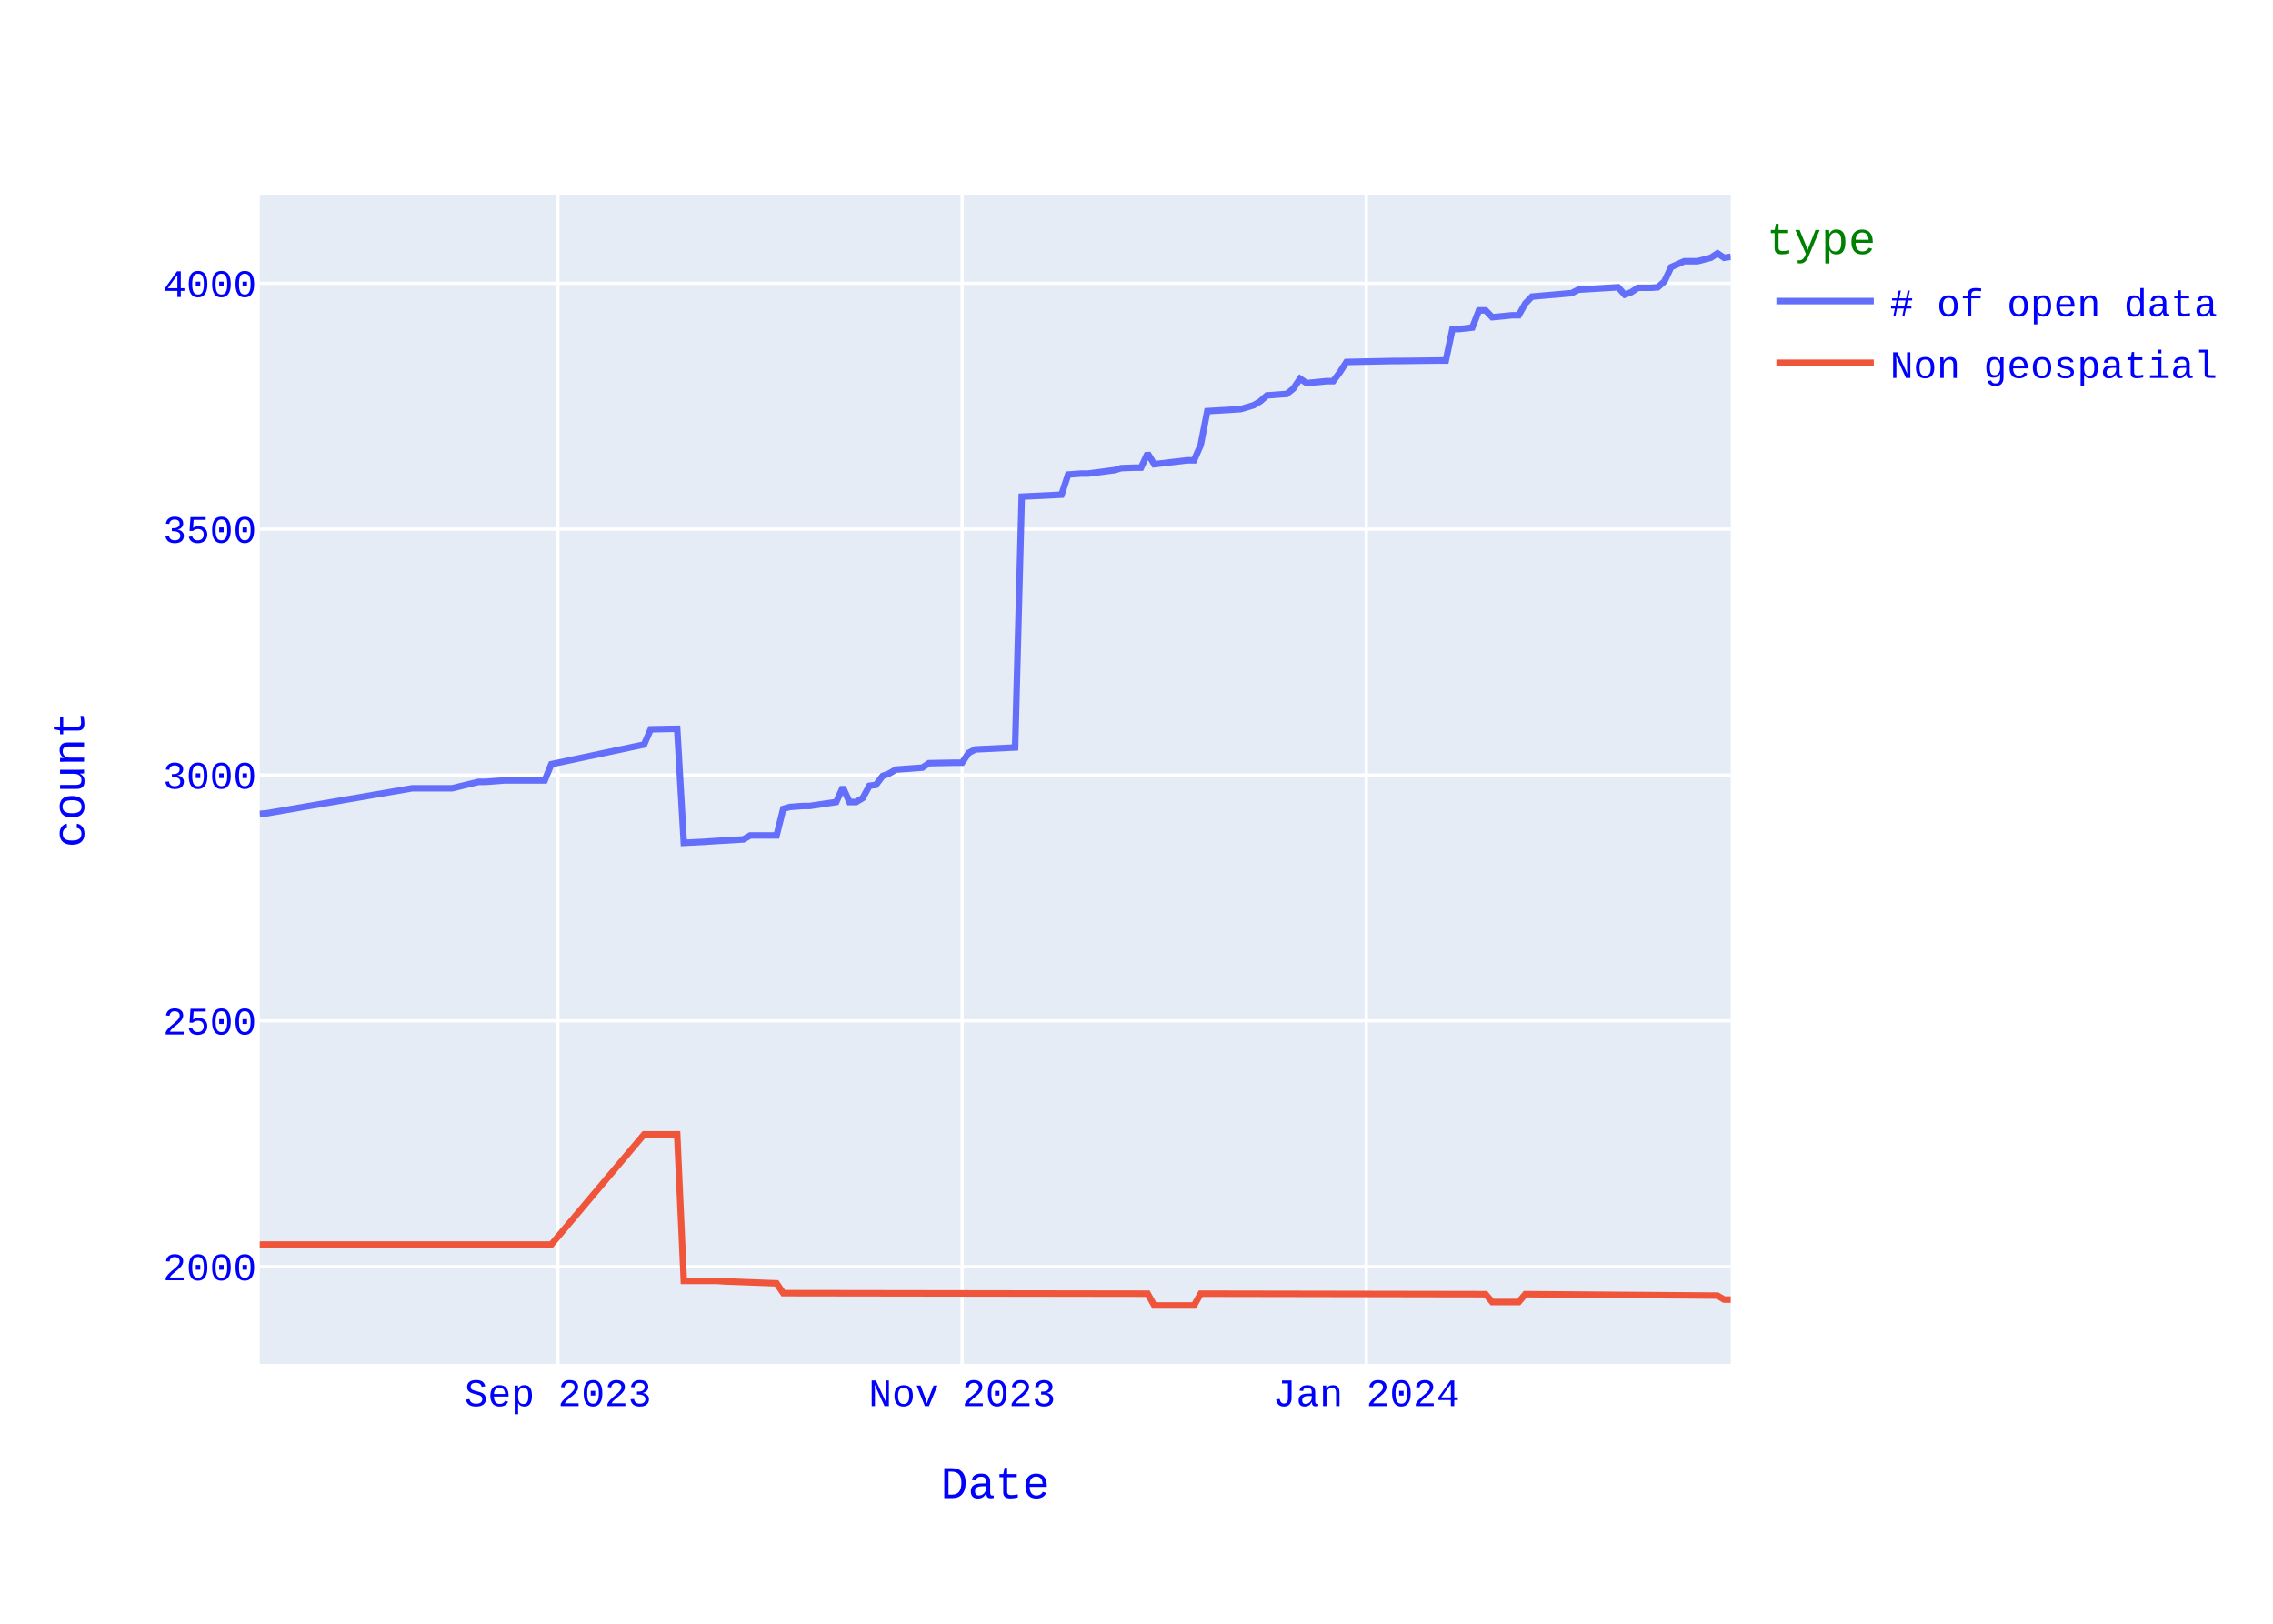
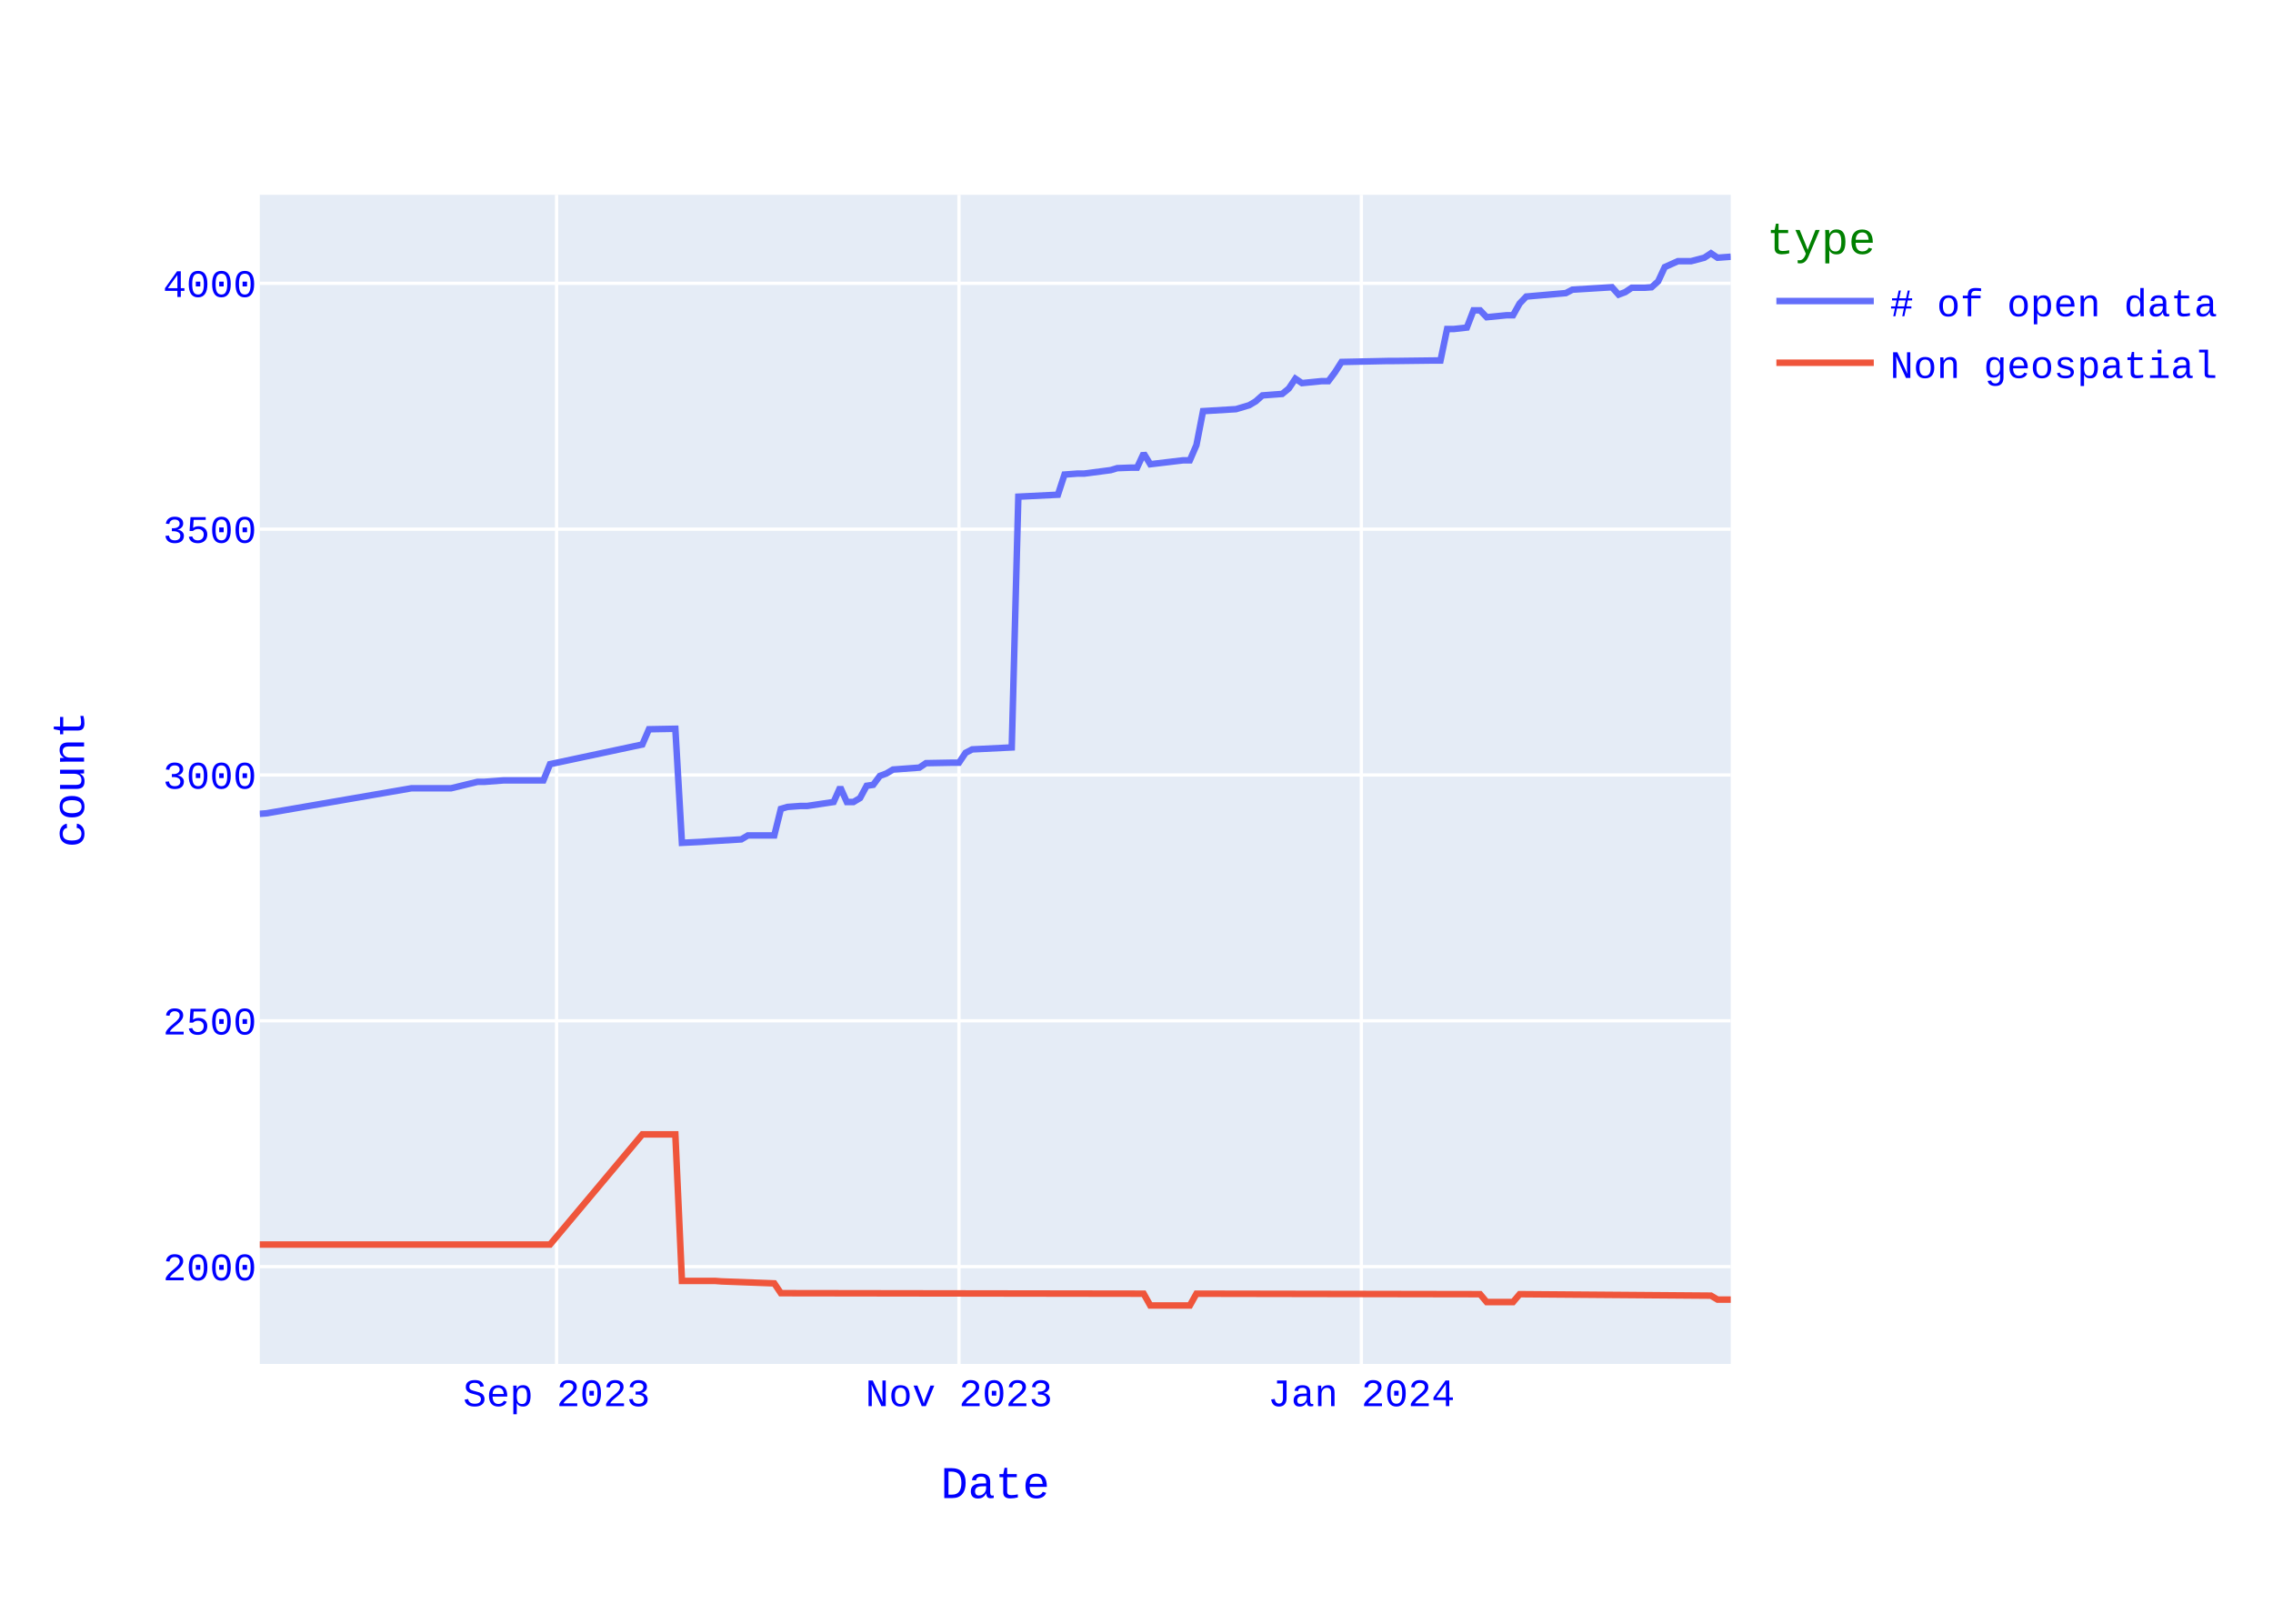
<svg xmlns="http://www.w3.org/2000/svg" class="main-svg" width="700" height="500" style="" viewBox="0 0 700 500">
  <rect x="0" y="0" width="700" height="500" style="fill: rgb(255, 255, 255); fill-opacity: 1;" />
-   <defs id="defs-171b3d">
+   <defs id="defs-216089">
    <g class="clips">
-       <clipPath id="clip171b3dxyplot" class="plotclip">
+       <clipPath id="clip216089xyplot" class="plotclip">
        <rect width="453" height="360" />
      </clipPath>
-       <clipPath class="axesclip" id="clip171b3dx">
+       <clipPath class="axesclip" id="clip216089x">
        <rect x="80" y="0" width="453" height="500" />
      </clipPath>
-       <clipPath class="axesclip" id="clip171b3dy">
+       <clipPath class="axesclip" id="clip216089y">
        <rect x="0" y="60" width="700" height="360" />
      </clipPath>
-       <clipPath class="axesclip" id="clip171b3dxy">
+       <clipPath class="axesclip" id="clip216089xy">
        <rect x="80" y="60" width="453" height="360" />
      </clipPath>
    </g>
    <g class="gradients" />
    <g class="patterns" />
  </defs>
  <g class="bglayer">
    <rect class="bg" x="80" y="60" width="453" height="360" style="fill: rgb(229, 236, 246); fill-opacity: 1; stroke-width: 0;" />
  </g>
  <g class="layer-below">
    <g class="imagelayer" />
    <g class="shapelayer" />
  </g>
  <g class="cartesianlayer">
    <g class="subplot xy">
      <g class="layer-subplot">
        <g class="shapelayer" />
        <g class="imagelayer" />
      </g>
      <g class="minor-gridlayer">
        <g class="x" />
        <g class="y" />
      </g>
      <g class="gridlayer">
        <g class="x">
-           <path class="xgrid crisp" transform="translate(171.82,0)" d="M0,60v360" style="stroke: rgb(255, 255, 255); stroke-opacity: 1; stroke-width: 1px;" />
-           <path class="xgrid crisp" transform="translate(296.3,0)" d="M0,60v360" style="stroke: rgb(255, 255, 255); stroke-opacity: 1; stroke-width: 1px;" />
-           <path class="xgrid crisp" transform="translate(420.77,0)" d="M0,60v360" style="stroke: rgb(255, 255, 255); stroke-opacity: 1; stroke-width: 1px;" />
+           <path class="xgrid crisp" transform="translate(171.41,0)" d="M0,60v360" style="stroke: rgb(255, 255, 255); stroke-opacity: 1; stroke-width: 1px;" />
+           <path class="xgrid crisp" transform="translate(295.33,0)" d="M0,60v360" style="stroke: rgb(255, 255, 255); stroke-opacity: 1; stroke-width: 1px;" />
+           <path class="xgrid crisp" transform="translate(419.24,0)" d="M0,60v360" style="stroke: rgb(255, 255, 255); stroke-opacity: 1; stroke-width: 1px;" />
        </g>
        <g class="y">
          <path class="ygrid crisp" transform="translate(0,390.04)" d="M80,0h453" style="stroke: rgb(255, 255, 255); stroke-opacity: 1; stroke-width: 1px;" />
          <path class="ygrid crisp" transform="translate(0,314.34)" d="M80,0h453" style="stroke: rgb(255, 255, 255); stroke-opacity: 1; stroke-width: 1px;" />
          <path class="ygrid crisp" transform="translate(0,238.64)" d="M80,0h453" style="stroke: rgb(255, 255, 255); stroke-opacity: 1; stroke-width: 1px;" />
          <path class="ygrid crisp" transform="translate(0,162.94)" d="M80,0h453" style="stroke: rgb(255, 255, 255); stroke-opacity: 1; stroke-width: 1px;" />
          <path class="ygrid crisp" transform="translate(0,87.24)" d="M80,0h453" style="stroke: rgb(255, 255, 255); stroke-opacity: 1; stroke-width: 1px;" />
        </g>
      </g>
      <g class="zerolinelayer" />
      <path class="xlines-below" />
      <path class="ylines-below" />
      <g class="overlines-below" />
      <g class="xaxislayer-below" />
      <g class="yaxislayer-below" />
      <g class="overaxes-below" />
-       <g class="plot" transform="translate(80,60)" clip-path="url(#clip171b3dxyplot)">
+       <g class="plot" transform="translate(80,60)" clip-path="url(#clip216089xyplot)">
        <g class="scatterlayer mlayer">
-           <g class="trace scatter trace14a1b2" style="stroke-miterlimit: 2; opacity: 1;">
+           <g class="trace scatter trace41ecf3" style="stroke-miterlimit: 2; opacity: 1;">
            <g class="fills" />
            <g class="errorbars" />
            <g class="lines">
-               <path class="js-line" d="M453,19.06L450.96,19.36L448.92,18L446.88,19.36L442.8,20.42L438.72,20.42L436.68,21.33L434.64,22.24L432.59,26.63L430.55,28.45L428.51,28.6L424.43,28.6L422.39,29.96L420.35,30.72L418.31,28.45L406.07,29.2L404.03,30.26L391.78,31.32L389.74,33.44L387.7,37.08L385.66,37.08L379.54,37.68L377.5,35.56L375.46,35.56L373.42,40.86L369.34,41.32L367.3,41.32L365.26,51.01L363.22,51.01L350.97,51.16L348.93,51.16L334.65,51.46L332.61,54.64L330.57,57.36L328.53,57.36L322.41,57.97L320.36,56.61L318.32,59.64L316.28,61.3L310.16,61.76L308.12,63.57L306.08,64.78L302,65.99L291.8,66.6L289.76,77.05L287.72,81.74L285.68,81.74L275.47,82.95L273.43,79.62L271.39,84.01L269.35,84.01L265.27,84.16L263.23,84.77L255.07,85.83L253.03,85.83L248.95,86.13L246.91,92.34L234.66,92.94L232.62,170.16L220.38,170.76L218.34,171.82L216.3,174.85L214.26,174.85L206.09,175L204.05,176.37L195.89,176.97L193.85,178.18L191.81,178.94L189.77,181.67L187.73,181.97L185.69,185.75L183.65,186.96L181.61,186.96L179.57,182.42L177.53,186.96L169.36,188.18L167.32,188.18L163.24,188.48L161.2,189.08L159.16,197.26L157.12,197.26L151,197.26L148.96,198.47L138.76,199.08L136.72,199.23L130.59,199.53L128.55,164.41L120.39,164.56L118.35,169.25L89.78,175.31L87.74,180.3L77.54,180.3L75.5,180.3L69.38,180.76L67.34,180.76L59.18,182.73L57.14,182.73L46.93,182.73L2.04,190.45L0,190.6" style="vector-effect: none; fill: none; stroke: rgb(99, 110, 250); stroke-opacity: 1; stroke-width: 2px; opacity: 1;" />
+               <path class="js-line" d="M453,19.06L448.94,19.36L446.91,18L444.87,19.36L440.81,20.42L436.75,20.42L434.72,21.33L432.69,22.24L430.65,26.63L428.62,28.45L426.59,28.6L422.53,28.6L420.5,29.96L418.47,30.72L416.43,28.45L404.25,29.2L402.22,30.26L390.03,31.32L388,33.44L385.96,37.08L383.93,37.08L377.84,37.68L375.81,35.56L373.78,35.56L371.74,40.86L367.68,41.32L365.65,41.32L363.62,51.01L361.59,51.01L349.4,51.16L347.37,51.16L333.15,51.46L331.12,54.64L329.09,57.36L327.05,57.36L320.96,57.97L318.93,56.61L316.9,59.64L314.87,61.3L308.77,61.76L306.74,63.57L304.71,64.78L300.65,65.99L290.49,66.6L288.46,77.05L286.43,81.74L284.39,81.74L274.24,82.95L272.21,79.62L270.17,84.01L268.14,84.01L264.08,84.16L262.05,84.77L253.92,85.83L251.89,85.83L247.83,86.13L245.8,92.34L233.61,92.94L231.58,170.16L219.39,170.76L217.36,171.82L215.33,174.85L213.3,174.85L205.17,175L203.14,176.37L195.01,176.97L192.98,178.18L190.95,178.94L188.92,181.67L186.89,181.97L184.86,185.75L182.83,186.96L180.79,186.96L178.76,182.42L176.73,186.96L168.61,188.18L166.57,188.18L162.51,188.48L160.48,189.08L158.45,197.26L156.42,197.26L150.32,197.26L148.29,198.47L138.13,199.08L136.1,199.23L130.01,199.53L127.98,164.41L119.85,164.56L117.82,169.25L89.38,175.31L87.35,180.3L77.19,180.3L75.16,180.3L69.07,180.76L67.04,180.76L58.91,182.73L56.88,182.73L46.72,182.73L2.03,190.45L0,190.6" style="vector-effect: none; fill: none; stroke: rgb(99, 110, 250); stroke-opacity: 1; stroke-width: 2px; opacity: 1;" />
            </g>
            <g class="points" />
            <g class="text" />
          </g>
-           <g class="trace scatter tracefa23e2" style="stroke-miterlimit: 2; opacity: 1;">
+           <g class="trace scatter traced641a3" style="stroke-miterlimit: 2; opacity: 1;">
            <g class="fills" />
            <g class="errorbars" />
            <g class="lines">
-               <path class="js-line" d="M453,340.18L450.96,340.18L448.92,338.97L389.74,338.52L387.7,340.94L379.54,340.94L377.5,338.52L289.76,338.37L287.72,342L275.47,342L273.43,338.37L161.2,338.21L159.16,335.19L142.84,334.58L140.8,334.43L130.59,334.43L128.55,289.31L118.35,289.31L89.78,323.23L0,323.23" style="vector-effect: none; fill: none; stroke: rgb(239, 85, 59); stroke-opacity: 1; stroke-width: 2px; opacity: 1;" />
+               <path class="js-line" d="M453,340.18L448.94,340.18L446.91,338.97L388,338.52L385.96,340.94L377.84,340.94L375.81,338.52L288.46,338.37L286.43,342L274.24,342L272.21,338.37L160.48,338.21L158.45,335.19L142.2,334.58L140.17,334.43L130.01,334.43L127.98,289.31L117.82,289.31L89.38,323.23L0,323.23" style="vector-effect: none; fill: none; stroke: rgb(239, 85, 59); stroke-opacity: 1; stroke-width: 2px; opacity: 1;" />
            </g>
            <g class="points" />
            <g class="text" />
          </g>
        </g>
      </g>
      <g class="overplot" />
      <path class="xlines-above crisp" d="M0,0" style="fill: none;" />
      <path class="ylines-above crisp" d="M0,0" style="fill: none;" />
      <g class="overlines-above" />
      <g class="xaxislayer-above">
        <g class="xtick">
-           <text text-anchor="middle" x="0" y="433" transform="translate(171.82,0)" style="font-family: 'Courier New'; font-size: 12px; fill: rgb(0, 0, 255); fill-opacity: 1; white-space: pre; opacity: 1;">Sep 2023</text>
+           <text text-anchor="middle" x="0" y="433" transform="translate(171.41,0)" style="font-family: 'Courier New'; font-size: 12px; fill: rgb(0, 0, 255); fill-opacity: 1; white-space: pre; opacity: 1;">Sep 2023</text>
        </g>
        <g class="xtick">
-           <text text-anchor="middle" x="0" y="433" style="font-family: 'Courier New'; font-size: 12px; fill: rgb(0, 0, 255); fill-opacity: 1; white-space: pre; opacity: 1;" transform="translate(296.3,0)">Nov 2023</text>
+           <text text-anchor="middle" x="0" y="433" style="font-family: 'Courier New'; font-size: 12px; fill: rgb(0, 0, 255); fill-opacity: 1; white-space: pre; opacity: 1;" transform="translate(295.33,0)">Nov 2023</text>
        </g>
        <g class="xtick">
-           <text text-anchor="middle" x="0" y="433" style="font-family: 'Courier New'; font-size: 12px; fill: rgb(0, 0, 255); fill-opacity: 1; white-space: pre; opacity: 1;" transform="translate(420.77,0)">Jan 2024</text>
+           <text text-anchor="middle" x="0" y="433" style="font-family: 'Courier New'; font-size: 12px; fill: rgb(0, 0, 255); fill-opacity: 1; white-space: pre; opacity: 1;" transform="translate(419.24,0)">Jan 2024</text>
        </g>
      </g>
      <g class="yaxislayer-above">
        <g class="ytick">
          <text text-anchor="end" x="79" y="4.2" transform="translate(0,390.04)" style="font-family: 'Courier New'; font-size: 12px; fill: rgb(0, 0, 255); fill-opacity: 1; white-space: pre; opacity: 1;">2000</text>
        </g>
        <g class="ytick">
          <text text-anchor="end" x="79" y="4.2" style="font-family: 'Courier New'; font-size: 12px; fill: rgb(0, 0, 255); fill-opacity: 1; white-space: pre; opacity: 1;" transform="translate(0,314.34)">2500</text>
        </g>
        <g class="ytick">
          <text text-anchor="end" x="79" y="4.2" style="font-family: 'Courier New'; font-size: 12px; fill: rgb(0, 0, 255); fill-opacity: 1; white-space: pre; opacity: 1;" transform="translate(0,238.64)">3000</text>
        </g>
        <g class="ytick">
          <text text-anchor="end" x="79" y="4.2" style="font-family: 'Courier New'; font-size: 12px; fill: rgb(0, 0, 255); fill-opacity: 1; white-space: pre; opacity: 1;" transform="translate(0,162.94)">3500</text>
        </g>
        <g class="ytick">
          <text text-anchor="end" x="79" y="4.2" style="font-family: 'Courier New'; font-size: 12px; fill: rgb(0, 0, 255); fill-opacity: 1; white-space: pre; opacity: 1;" transform="translate(0,87.24)">4000</text>
        </g>
      </g>
      <g class="overaxes-above" />
    </g>
  </g>
  <g class="polarlayer" />
  <g class="smithlayer" />
  <g class="ternarylayer" />
  <g class="geolayer" />
  <g class="funnelarealayer" />
  <g class="pielayer" />
  <g class="iciclelayer" />
  <g class="treemaplayer" />
  <g class="sunburstlayer" />
  <g class="glimages" />
-   <defs id="topdefs-171b3d">
+   <defs id="topdefs-216089">
    <g class="clips" />
-     <clipPath id="legend171b3d">
+     <clipPath id="legend216089">
      <rect width="146" height="67" x="0" y="0" />
    </clipPath>
  </defs>
  <g class="layer-above">
    <g class="imagelayer" />
    <g class="shapelayer" />
  </g>
  <g class="infolayer">
    <g class="legend" pointer-events="all" transform="translate(542.06,60)">
      <rect class="bg" shape-rendering="crispEdges" style="stroke: rgb(68, 68, 68); stroke-opacity: 1; fill: rgb(255, 255, 255); fill-opacity: 1; stroke-width: 0px;" width="146" height="67" x="0" y="0" />
-       <g class="scrollbox" transform="" clip-path="url(#legend171b3d)">
+       <g class="scrollbox" transform="" clip-path="url(#legend216089)">
        <text class="legendtitletext" text-anchor="start" x="2" y="18.2" style="font-family: 'Courier New'; font-size: 14px; fill: rgb(0, 128, 0); fill-opacity: 1; white-space: pre;">type</text>
        <g class="groups" transform="">
          <g class="traces" transform="translate(0,32.7)" style="opacity: 1;">
            <text class="legendtext" text-anchor="start" x="40" y="4.68" style="font-family: 'Courier New'; font-size: 12px; fill: rgb(0, 0, 255); fill-opacity: 1; white-space: pre;"># of open data</text>
            <g class="layers" style="opacity: 1;">
              <g class="legendfill" />
              <g class="legendlines">
                <path class="js-line" d="M5,0h30" style="fill: none; stroke: rgb(99, 110, 250); stroke-opacity: 1; stroke-width: 2px;" />
              </g>
              <g class="legendsymbols">
                <g class="legendpoints" />
              </g>
            </g>
            <rect class="legendtoggle" x="0" y="-9.5" width="140.828" height="19" style="fill: rgb(0, 0, 0); fill-opacity: 0;" />
          </g>
        </g>
        <g class="groups" transform="">
          <g class="traces" transform="translate(0,51.7)" style="opacity: 1;">
            <text class="legendtext" text-anchor="start" x="40" y="4.68" style="font-family: 'Courier New'; font-size: 12px; fill: rgb(0, 0, 255); fill-opacity: 1; white-space: pre;">Non geospatial</text>
            <g class="layers" style="opacity: 1;">
              <g class="legendfill" />
              <g class="legendlines">
                <path class="js-line" d="M5,0h30" style="fill: none; stroke: rgb(239, 85, 59); stroke-opacity: 1; stroke-width: 2px;" />
              </g>
              <g class="legendsymbols">
                <g class="legendpoints" />
              </g>
            </g>
            <rect class="legendtoggle" x="0" y="-9.5" width="140.828" height="19" style="fill: rgb(0, 0, 0); fill-opacity: 0;" />
          </g>
        </g>
      </g>
      <rect class="scrollbar" rx="20" ry="3" width="0" height="0" style="fill: rgb(128, 139, 164); fill-opacity: 1;" x="0" y="0" />
    </g>
    <g class="g-gtitle" />
    <g class="g-xtitle">
      <text class="xtitle" x="306.5" y="461.3" text-anchor="middle" style="font-family: 'Courier New'; font-size: 14px; fill: rgb(0, 0, 255); opacity: 1; font-weight: normal; white-space: pre;">Date</text>
    </g>
    <g class="g-ytitle">
      <text class="ytitle" transform="rotate(-90,25.8875,240)" x="25.888" y="240" text-anchor="middle" style="font-family: 'Courier New'; font-size: 14px; fill: rgb(0, 0, 255); opacity: 1; font-weight: normal; white-space: pre;">count</text>
    </g>
  </g>
</svg>
